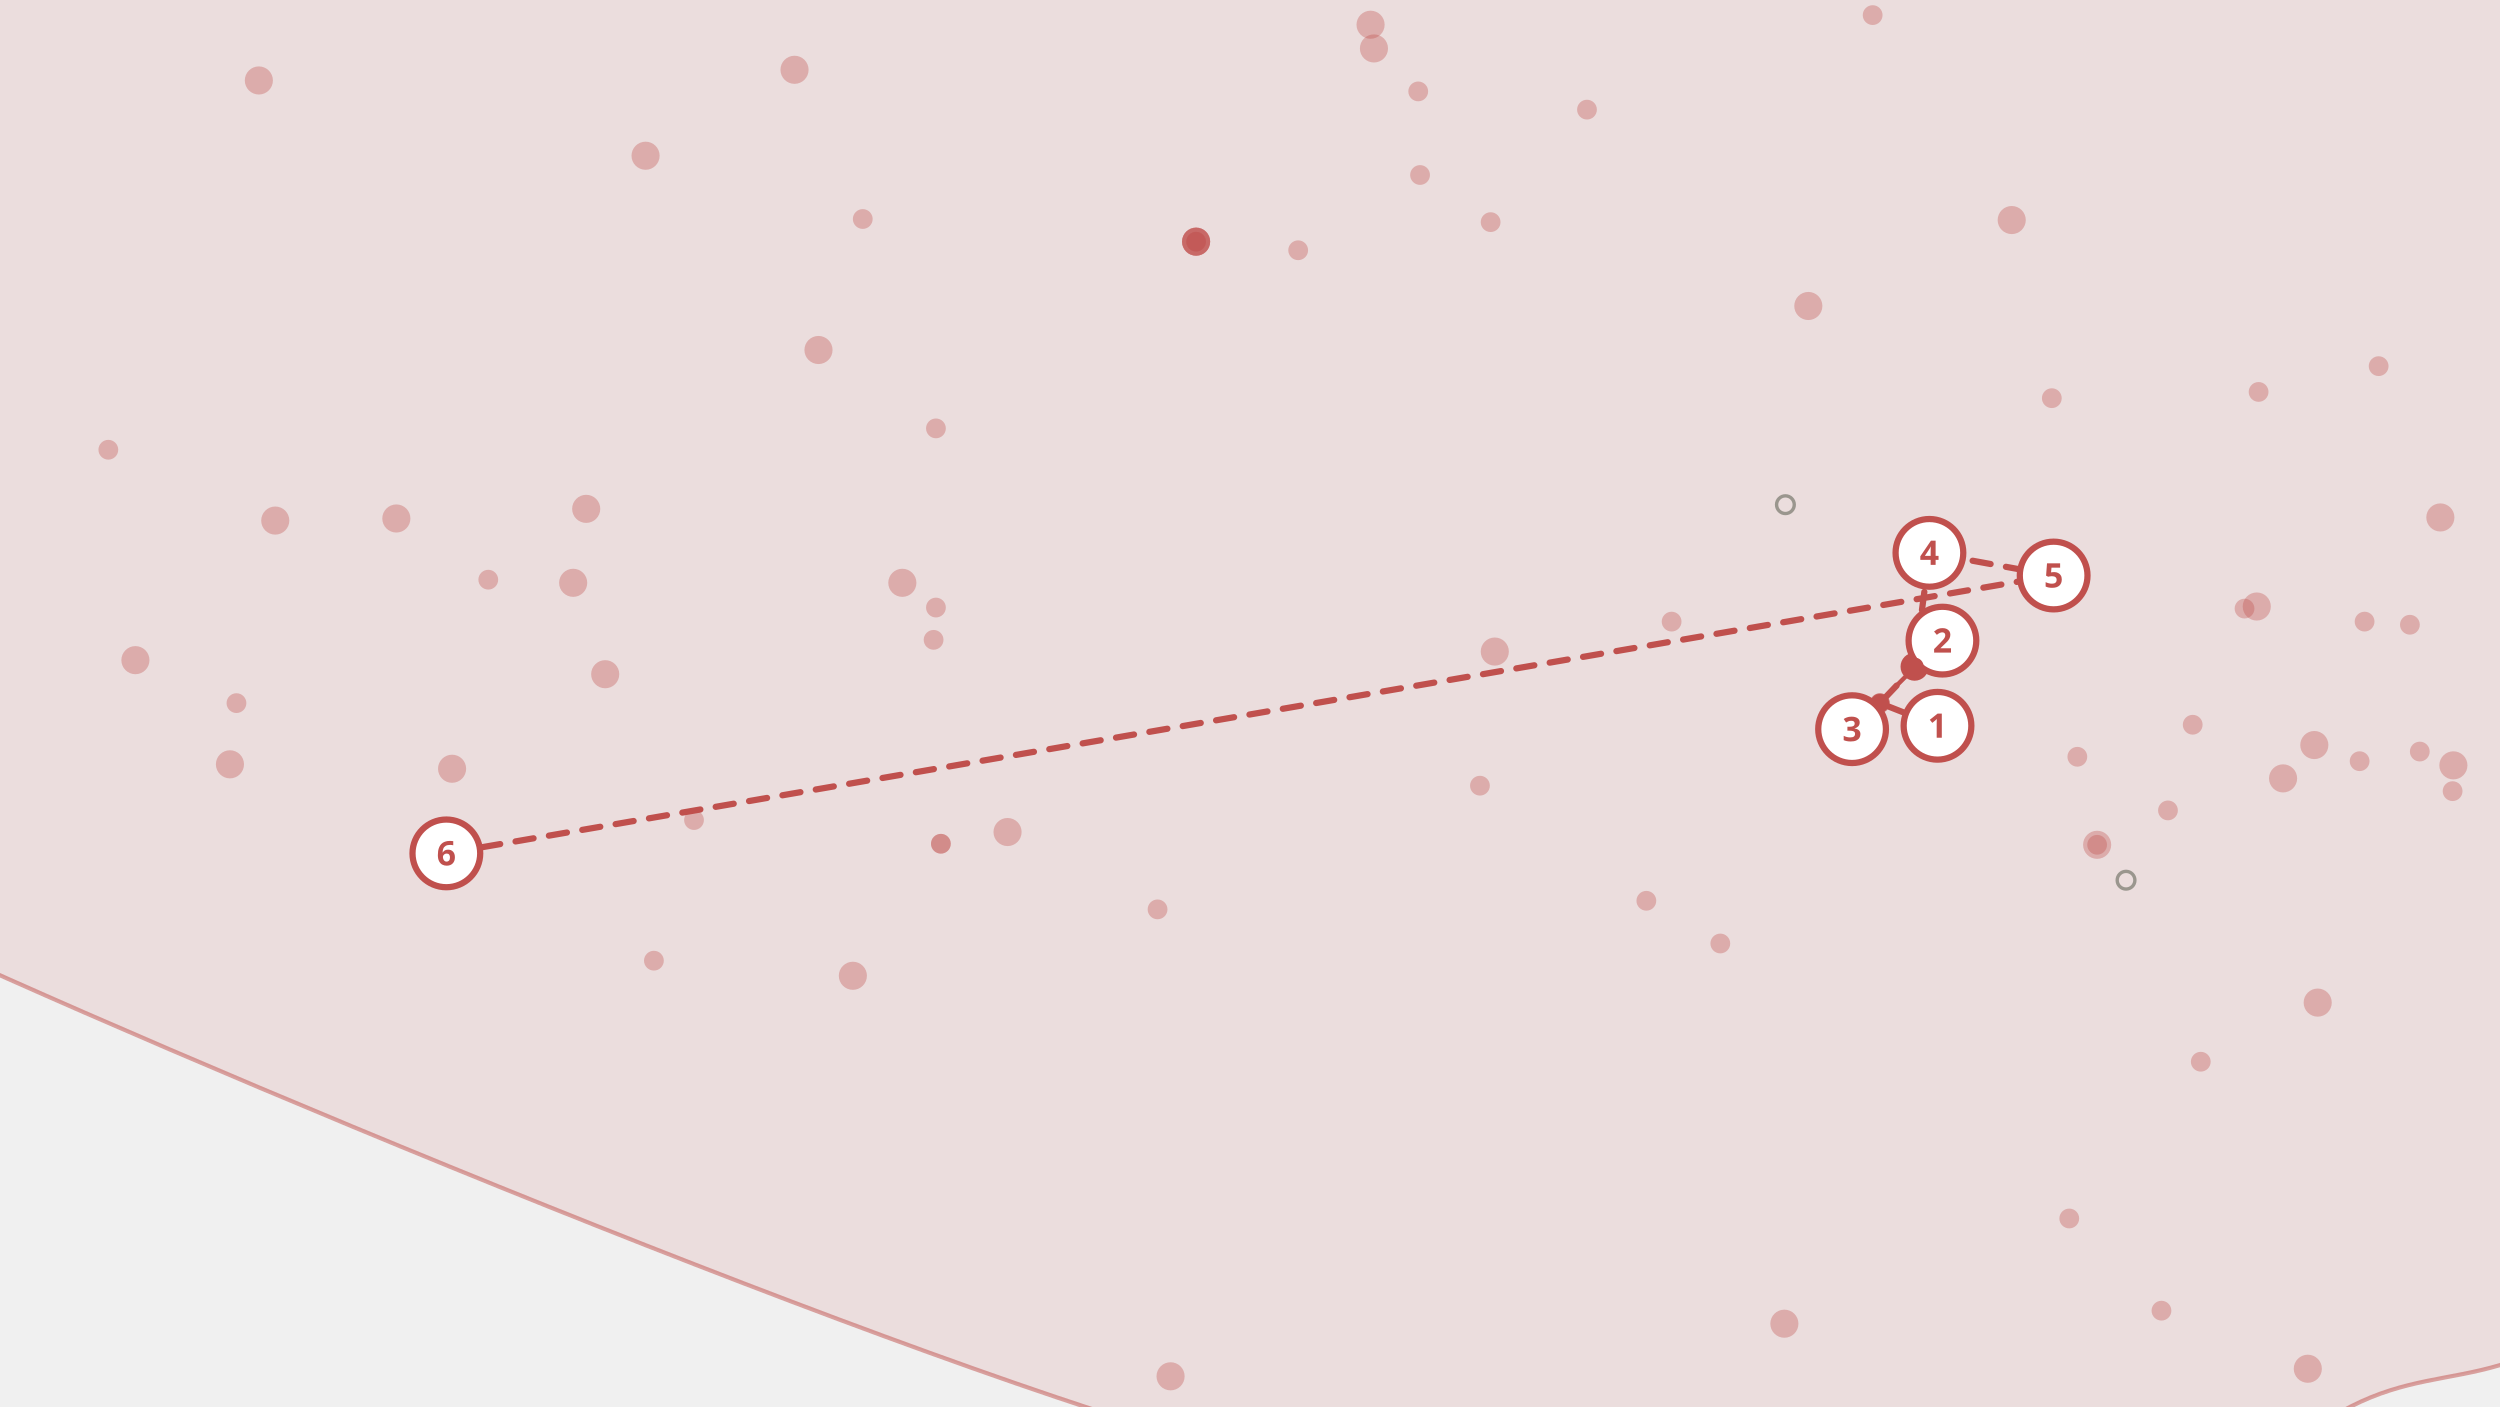
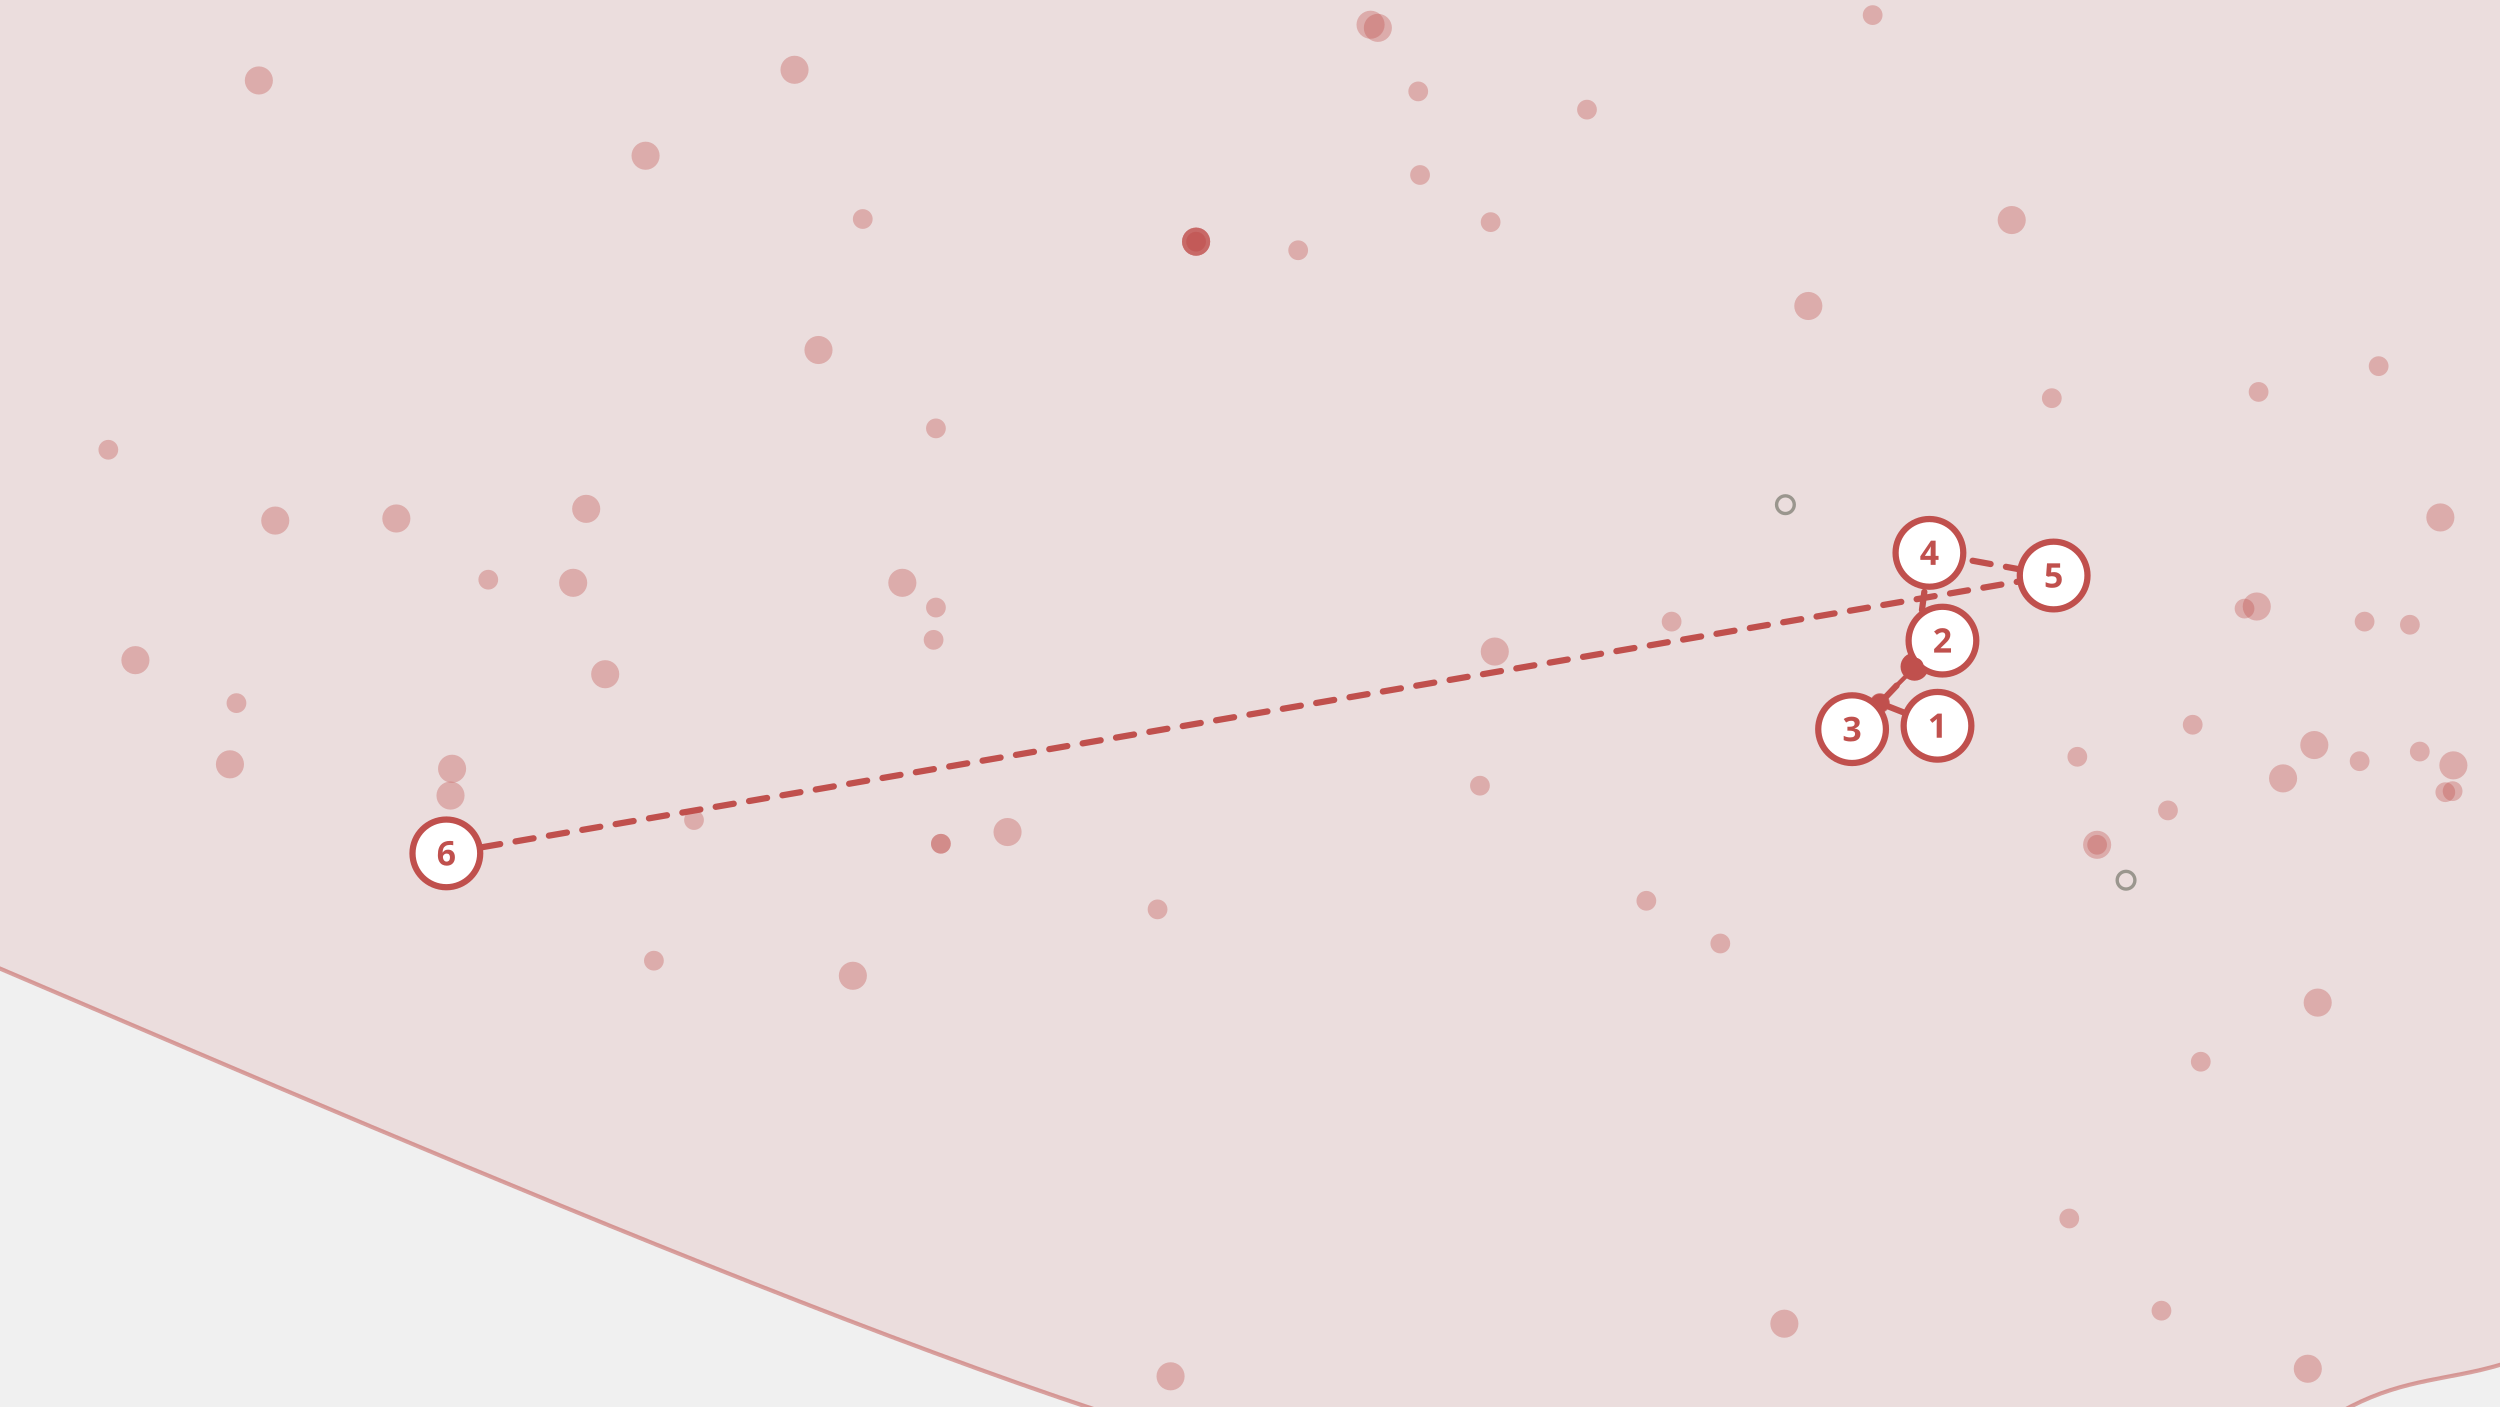
<svg xmlns="http://www.w3.org/2000/svg" viewBox="0 0 960 540" width="960" height="540" role="img" aria-labelledby="t d">
-   <path d="M-457.4 -588C-437.3 -725 -179.7 -593.6 21.2 -540C222.1 -486.3 539.5 -374.1 747.9 -266.1C956.3 -158.1 1224.3 -14.5 1271.6 108.2C1318.9 231 1093.3 398.4 1031.8 470.4C970.3 542.4 944.6 518.7 902.7 540.1C860.8 561.5 855.8 597 780.2 598.7C704.6 600.4 590.2 593 449.1 550.5C308 508 24.8 388.5 -66.6 343.7C-158 298.9 -34.2 437.1 -99.3 281.8C-164.4 126.5 -477.5 -451 -457.4 -588Z" fill="#C0504D" fill-opacity=".12" stroke="#C0504D" stroke-opacity=".5" stroke-width="1.6" stroke-linejoin="round" />
+   <path d="M-457.4 -588.1C-422.1 -725.8 -179.5 -593.8 21.4 -540.1C222.3 -486.4 539.7 -373.9 748.1 -265.9C956.5 -157.8 1224.3 -14.5 1271.6 108.2C1318.9 230.9 1093.4 398.2 1031.9 470.2C970.5 542.2 944.8 518.6 902.9 540C861 561.4 856.1 596.8 780.5 598.5C705 600.3 590.8 593 449.6 550.5C308.4 508.1 40.1 387.8 -66.6 343.8C-173.3 299.8 -125.3 441.6 -190.4 286.3C-255.5 131 -492.7 -450.4 -457.4 -588.1Z" fill="#C0504D" fill-opacity=".12" stroke="#C0504D" stroke-opacity=".5" stroke-width="1.6" stroke-linejoin="round" />
  <circle cx="744" cy="278.7" r="5.4" fill="#C0504D" />
  <circle cx="735.2" cy="256" r="5.4" fill="#C0504D" />
  <circle cx="721.9" cy="270" r="3.8" fill="#C0504D" fill-opacity=".8" />
  <circle cx="832.5" cy="311.2" r="3.8" fill="#C0504D" fill-opacity=".35" />
  <circle cx="805.3" cy="324.4" r="5.4" fill="#C0504D" fill-opacity=".35" />
  <circle cx="740.9" cy="212.3" r="3.8" fill="#C0504D" fill-opacity=".8" />
  <circle cx="797.7" cy="290.6" r="3.8" fill="#C0504D" fill-opacity=".35" />
  <circle cx="937.1" cy="198.7" r="5.4" fill="#C0504D" fill-opacity=".35" />
  <circle cx="787.9" cy="152.9" r="3.8" fill="#C0504D" fill-opacity=".35" />
  <circle cx="913.4" cy="140.6" r="3.8" fill="#C0504D" fill-opacity=".35" />
  <circle cx="876.7" cy="298.9" r="5.4" fill="#C0504D" fill-opacity=".35" />
  <circle cx="772.5" cy="84.5" r="5.4" fill="#C0504D" fill-opacity=".35" />
  <circle cx="449.5" cy="528.5" r="5.4" fill="#C0504D" fill-opacity=".35" />
  <circle cx="459.3" cy="92.8" r="5.4" fill="#C0504D" fill-opacity=".35" />
  <circle cx="314.3" cy="134.4" r="5.4" fill="#C0504D" fill-opacity=".35" />
  <circle cx="247.9" cy="59.8" r="5.4" fill="#C0504D" fill-opacity=".35" />
  <circle cx="52" cy="253.5" r="5.4" fill="#C0504D" fill-opacity=".35" />
  <circle cx="660.6" cy="362.3" r="3.8" fill="#C0504D" fill-opacity=".35" />
  <circle cx="331.3" cy="84.1" r="3.8" fill="#C0504D" fill-opacity=".35" />
  <circle cx="251.1" cy="368.9" r="3.8" fill="#C0504D" fill-opacity=".35" />
  <circle cx="266.5" cy="314.9" r="3.8" fill="#C0504D" fill-opacity=".35" />
  <circle cx="305.1" cy="26.8" r="5.4" fill="#C0504D" fill-opacity=".35" />
  <circle cx="685.2" cy="508.3" r="5.4" fill="#C0504D" fill-opacity=".35" />
  <circle cx="794.6" cy="467.9" r="3.8" fill="#C0504D" fill-opacity=".35" />
  <circle cx="845.1" cy="407.7" r="3.8" fill="#C0504D" fill-opacity=".35" />
  <circle cx="867.3" cy="150.5" r="3.8" fill="#C0504D" fill-opacity=".35" />
  <circle cx="359.4" cy="164.5" r="3.8" fill="#C0504D" fill-opacity=".35" />
  <circle cx="568.3" cy="301.7" r="3.8" fill="#C0504D" fill-opacity=".35" />
  <circle cx="719.1" cy="5.8" r="3.8" fill="#C0504D" fill-opacity=".35" />
  <circle cx="685.6" cy="193.8" r="3.4" fill="none" stroke="#9A968E" stroke-width="1.3" />
  <circle cx="816.4" cy="338" r="3.4" fill="none" stroke="#9A968E" stroke-width="1.3" />
  <circle cx="830" cy="503.3" r="3.8" fill="#C0504D" fill-opacity=".35" />
  <circle cx="805.3" cy="324.4" r="3.8" fill="#C0504D" fill-opacity=".35" />
  <circle cx="694.4" cy="117.5" r="5.4" fill="#C0504D" fill-opacity=".35" />
  <circle cx="788.6" cy="221" r="3.8" fill="#C0504D" fill-opacity=".8" />
  <circle cx="842" cy="278.3" r="3.8" fill="#C0504D" fill-opacity=".35" />
  <circle cx="459.3" cy="92.8" r="5.4" fill="#C0504D" fill-opacity=".35" />
  <circle cx="459.3" cy="92.8" r="5.4" fill="#C0504D" fill-opacity=".35" />
  <circle cx="459.3" cy="92.8" r="3.8" fill="#C0504D" fill-opacity=".35" />
  <circle cx="459.3" cy="92.8" r="5.4" fill="#C0504D" fill-opacity=".35" />
  <circle cx="459.3" cy="92.8" r="3.8" fill="#C0504D" fill-opacity=".35" />
  <circle cx="444.5" cy="349.2" r="3.8" fill="#C0504D" fill-opacity=".35" />
  <circle cx="105.7" cy="199.9" r="5.4" fill="#C0504D" fill-opacity=".35" />
  <circle cx="886.2" cy="525.6" r="5.4" fill="#C0504D" fill-opacity=".35" />
  <circle cx="152.2" cy="199.1" r="5.4" fill="#C0504D" fill-opacity=".35" />
  <circle cx="888.7" cy="286.1" r="5.4" fill="#C0504D" fill-opacity=".35" />
  <circle cx="574" cy="250.2" r="5.4" fill="#C0504D" fill-opacity=".35" />
  <circle cx="386.9" cy="319.5" r="5.4" fill="#C0504D" fill-opacity=".35" />
  <circle cx="327.5" cy="374.7" r="5.4" fill="#C0504D" fill-opacity=".35" />
  <circle cx="890" cy="385" r="5.4" fill="#C0504D" fill-opacity=".35" />
  <circle cx="526.3" cy="9.5" r="5.4" fill="#C0504D" fill-opacity=".35" />
-   <circle cx="527.6" cy="18.6" r="5.4" fill="#C0504D" fill-opacity=".35" />
+   <circle cx="529.1" cy="10.7" r="5.4" fill="#C0504D" fill-opacity=".35" />
  <circle cx="498.5" cy="96.1" r="3.8" fill="#C0504D" fill-opacity=".35" />
  <circle cx="544.6" cy="35.1" r="3.8" fill="#C0504D" fill-opacity=".35" />
  <circle cx="225.1" cy="195.4" r="5.4" fill="#C0504D" fill-opacity=".35" />
  <circle cx="346.5" cy="223.8" r="5.4" fill="#C0504D" fill-opacity=".35" />
  <circle cx="220.1" cy="223.8" r="5.4" fill="#C0504D" fill-opacity=".35" />
  <circle cx="90.8" cy="270" r="3.8" fill="#C0504D" fill-opacity=".35" />
  <circle cx="906.1" cy="292.3" r="3.8" fill="#C0504D" fill-opacity=".35" />
  <circle cx="171.4" cy="327.7" r="5.4" fill="#C0504D" />
  <circle cx="232.4" cy="258.9" r="5.4" fill="#C0504D" fill-opacity=".35" />
  <circle cx="88.3" cy="293.5" r="5.4" fill="#C0504D" fill-opacity=".35" />
  <circle cx="632.2" cy="345.9" r="3.8" fill="#C0504D" fill-opacity=".35" />
  <circle cx="358.5" cy="245.7" r="3.8" fill="#C0504D" fill-opacity=".35" />
  <circle cx="925.4" cy="239.9" r="3.8" fill="#C0504D" fill-opacity=".35" />
  <circle cx="861.9" cy="233.7" r="3.8" fill="#C0504D" fill-opacity=".35" />
  <circle cx="99.4" cy="30.9" r="5.4" fill="#C0504D" fill-opacity=".35" />
+   <circle cx="939" cy="304.2" r="3.8" fill="#C0504D" fill-opacity=".35" />
  <circle cx="929.2" cy="288.6" r="3.8" fill="#C0504D" fill-opacity=".35" />
  <circle cx="866.6" cy="232.9" r="5.4" fill="#C0504D" fill-opacity=".35" />
  <circle cx="908" cy="238.7" r="3.8" fill="#C0504D" fill-opacity=".35" />
  <circle cx="941.8" cy="303.8" r="3.8" fill="#C0504D" fill-opacity=".35" />
  <circle cx="173.6" cy="295.2" r="5.4" fill="#C0504D" fill-opacity=".35" />
+   <circle cx="173" cy="305.5" r="5.4" fill="#C0504D" fill-opacity=".35" />
  <circle cx="942.1" cy="293.9" r="5.4" fill="#C0504D" fill-opacity=".35" />
  <circle cx="41.6" cy="172.7" r="3.8" fill="#C0504D" fill-opacity=".35" />
  <circle cx="187.5" cy="222.6" r="3.8" fill="#C0504D" fill-opacity=".35" />
  <circle cx="545.3" cy="67.2" r="3.8" fill="#C0504D" fill-opacity=".35" />
  <circle cx="361.3" cy="324" r="3.8" fill="#C0504D" fill-opacity=".35" />
  <circle cx="609.4" cy="42.1" r="3.8" fill="#C0504D" fill-opacity=".35" />
  <circle cx="572.4" cy="85.3" r="3.8" fill="#C0504D" fill-opacity=".35" />
  <circle cx="359.4" cy="233.3" r="3.8" fill="#C0504D" fill-opacity=".35" />
  <circle cx="361.3" cy="324" r="3.8" fill="#C0504D" fill-opacity=".35" />
  <circle cx="641.9" cy="238.7" r="3.8" fill="#C0504D" fill-opacity=".35" />
  <path d="M744 278.7L721.9 270L735.2 256L740.9 212.3L788.6 221L171.4 327.7" fill="none" stroke="#C0504D" stroke-width="2.4" stroke-dasharray="7 6" stroke-linecap="round" />
  <circle cx="744" cy="278.7" r="13" fill="#fff" stroke="#C0504D" stroke-width="2.4" />
  <text x="744" y="283.3" text-anchor="middle" font-family="Figtree, system-ui, sans-serif" font-size="13" font-weight="700" fill="#C0504D">1</text>
  <path d="M721.9 270L745.9 246" stroke="#C0504D" stroke-width="1.2" />
  <circle cx="721.9" cy="270" r="3.5" fill="#C0504D" />
  <circle cx="745.9" cy="246" r="13" fill="#fff" stroke="#C0504D" stroke-width="2.4" />
  <text x="745.9" y="250.6" text-anchor="middle" font-family="Figtree, system-ui, sans-serif" font-size="13" font-weight="700" fill="#C0504D">2</text>
  <path d="M735.2 256L711.2 280" stroke="#C0504D" stroke-width="1.2" />
  <circle cx="735.2" cy="256" r="3.5" fill="#C0504D" />
  <circle cx="711.2" cy="280" r="13" fill="#fff" stroke="#C0504D" stroke-width="2.4" />
  <text x="711.2" y="284.6" text-anchor="middle" font-family="Figtree, system-ui, sans-serif" font-size="13" font-weight="700" fill="#C0504D">3</text>
  <circle cx="740.9" cy="212.3" r="13" fill="#fff" stroke="#C0504D" stroke-width="2.4" />
  <text x="740.9" y="216.9" text-anchor="middle" font-family="Figtree, system-ui, sans-serif" font-size="13" font-weight="700" fill="#C0504D">4</text>
  <circle cx="788.6" cy="221" r="13" fill="#fff" stroke="#C0504D" stroke-width="2.4" />
  <text x="788.6" y="225.6" text-anchor="middle" font-family="Figtree, system-ui, sans-serif" font-size="13" font-weight="700" fill="#C0504D">5</text>
  <circle cx="171.4" cy="327.7" r="13" fill="#fff" stroke="#C0504D" stroke-width="2.4" />
  <text x="171.4" y="332.3" text-anchor="middle" font-family="Figtree, system-ui, sans-serif" font-size="13" font-weight="700" fill="#C0504D">6</text>
</svg>
